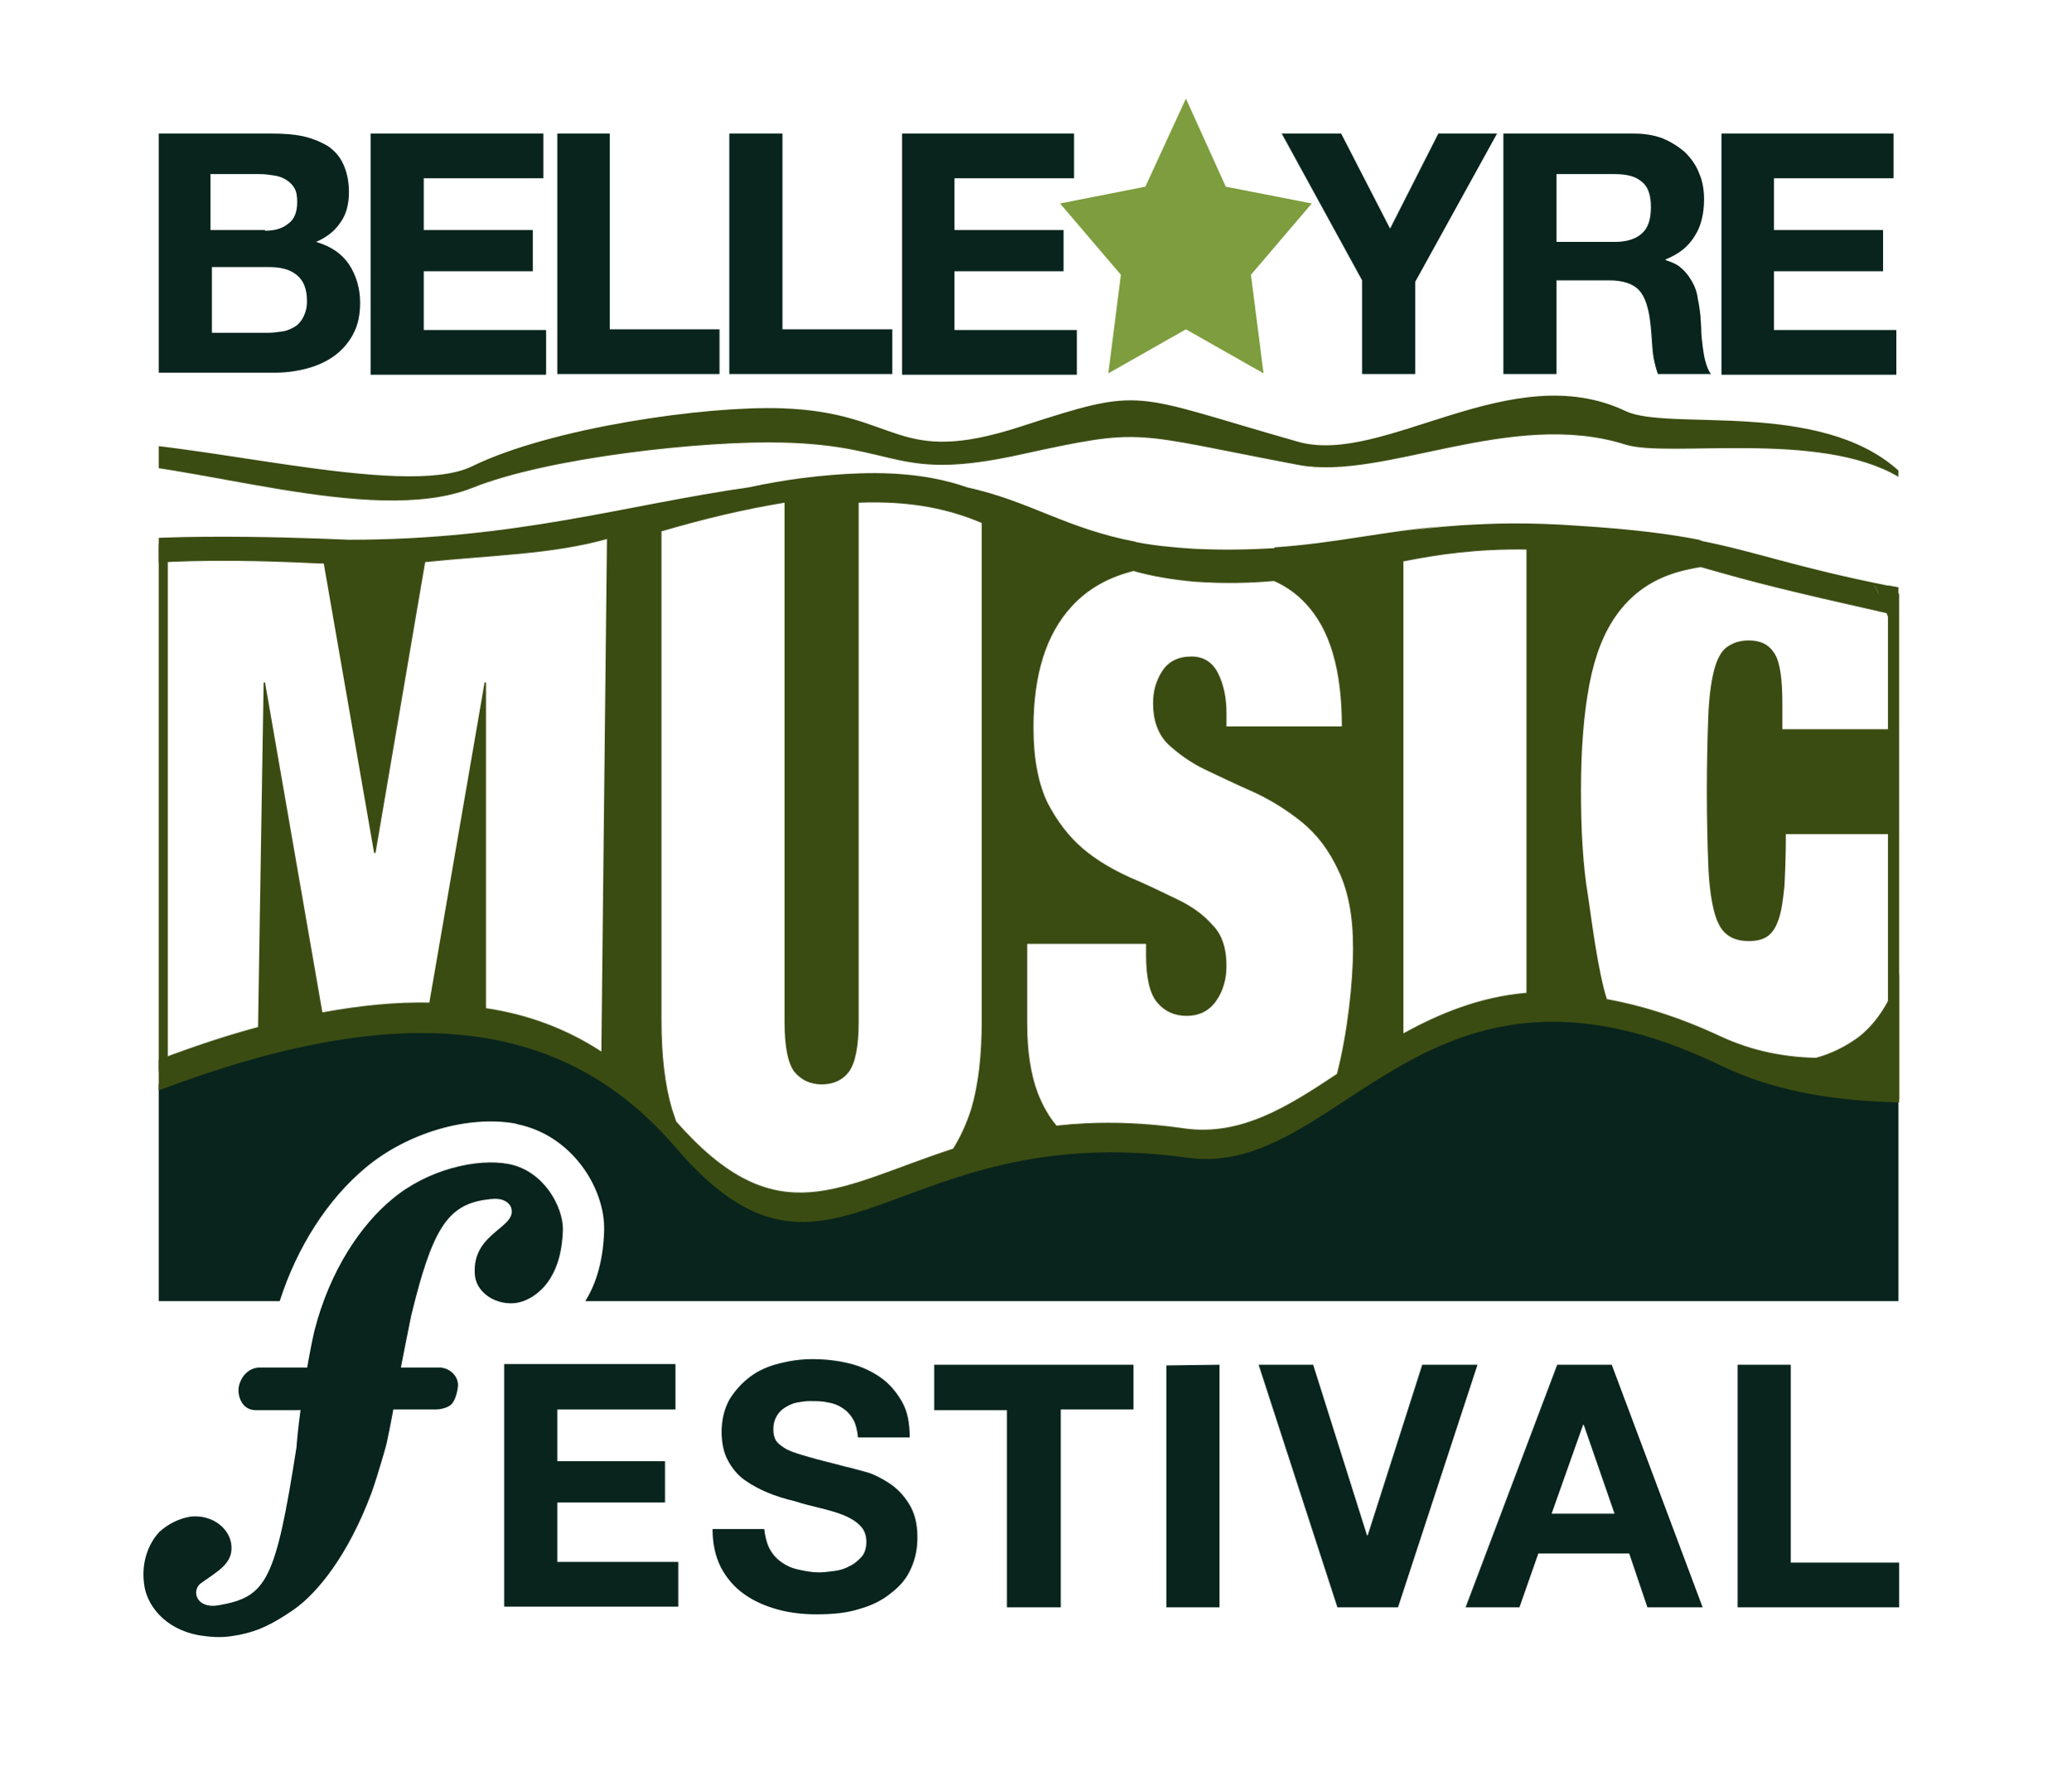
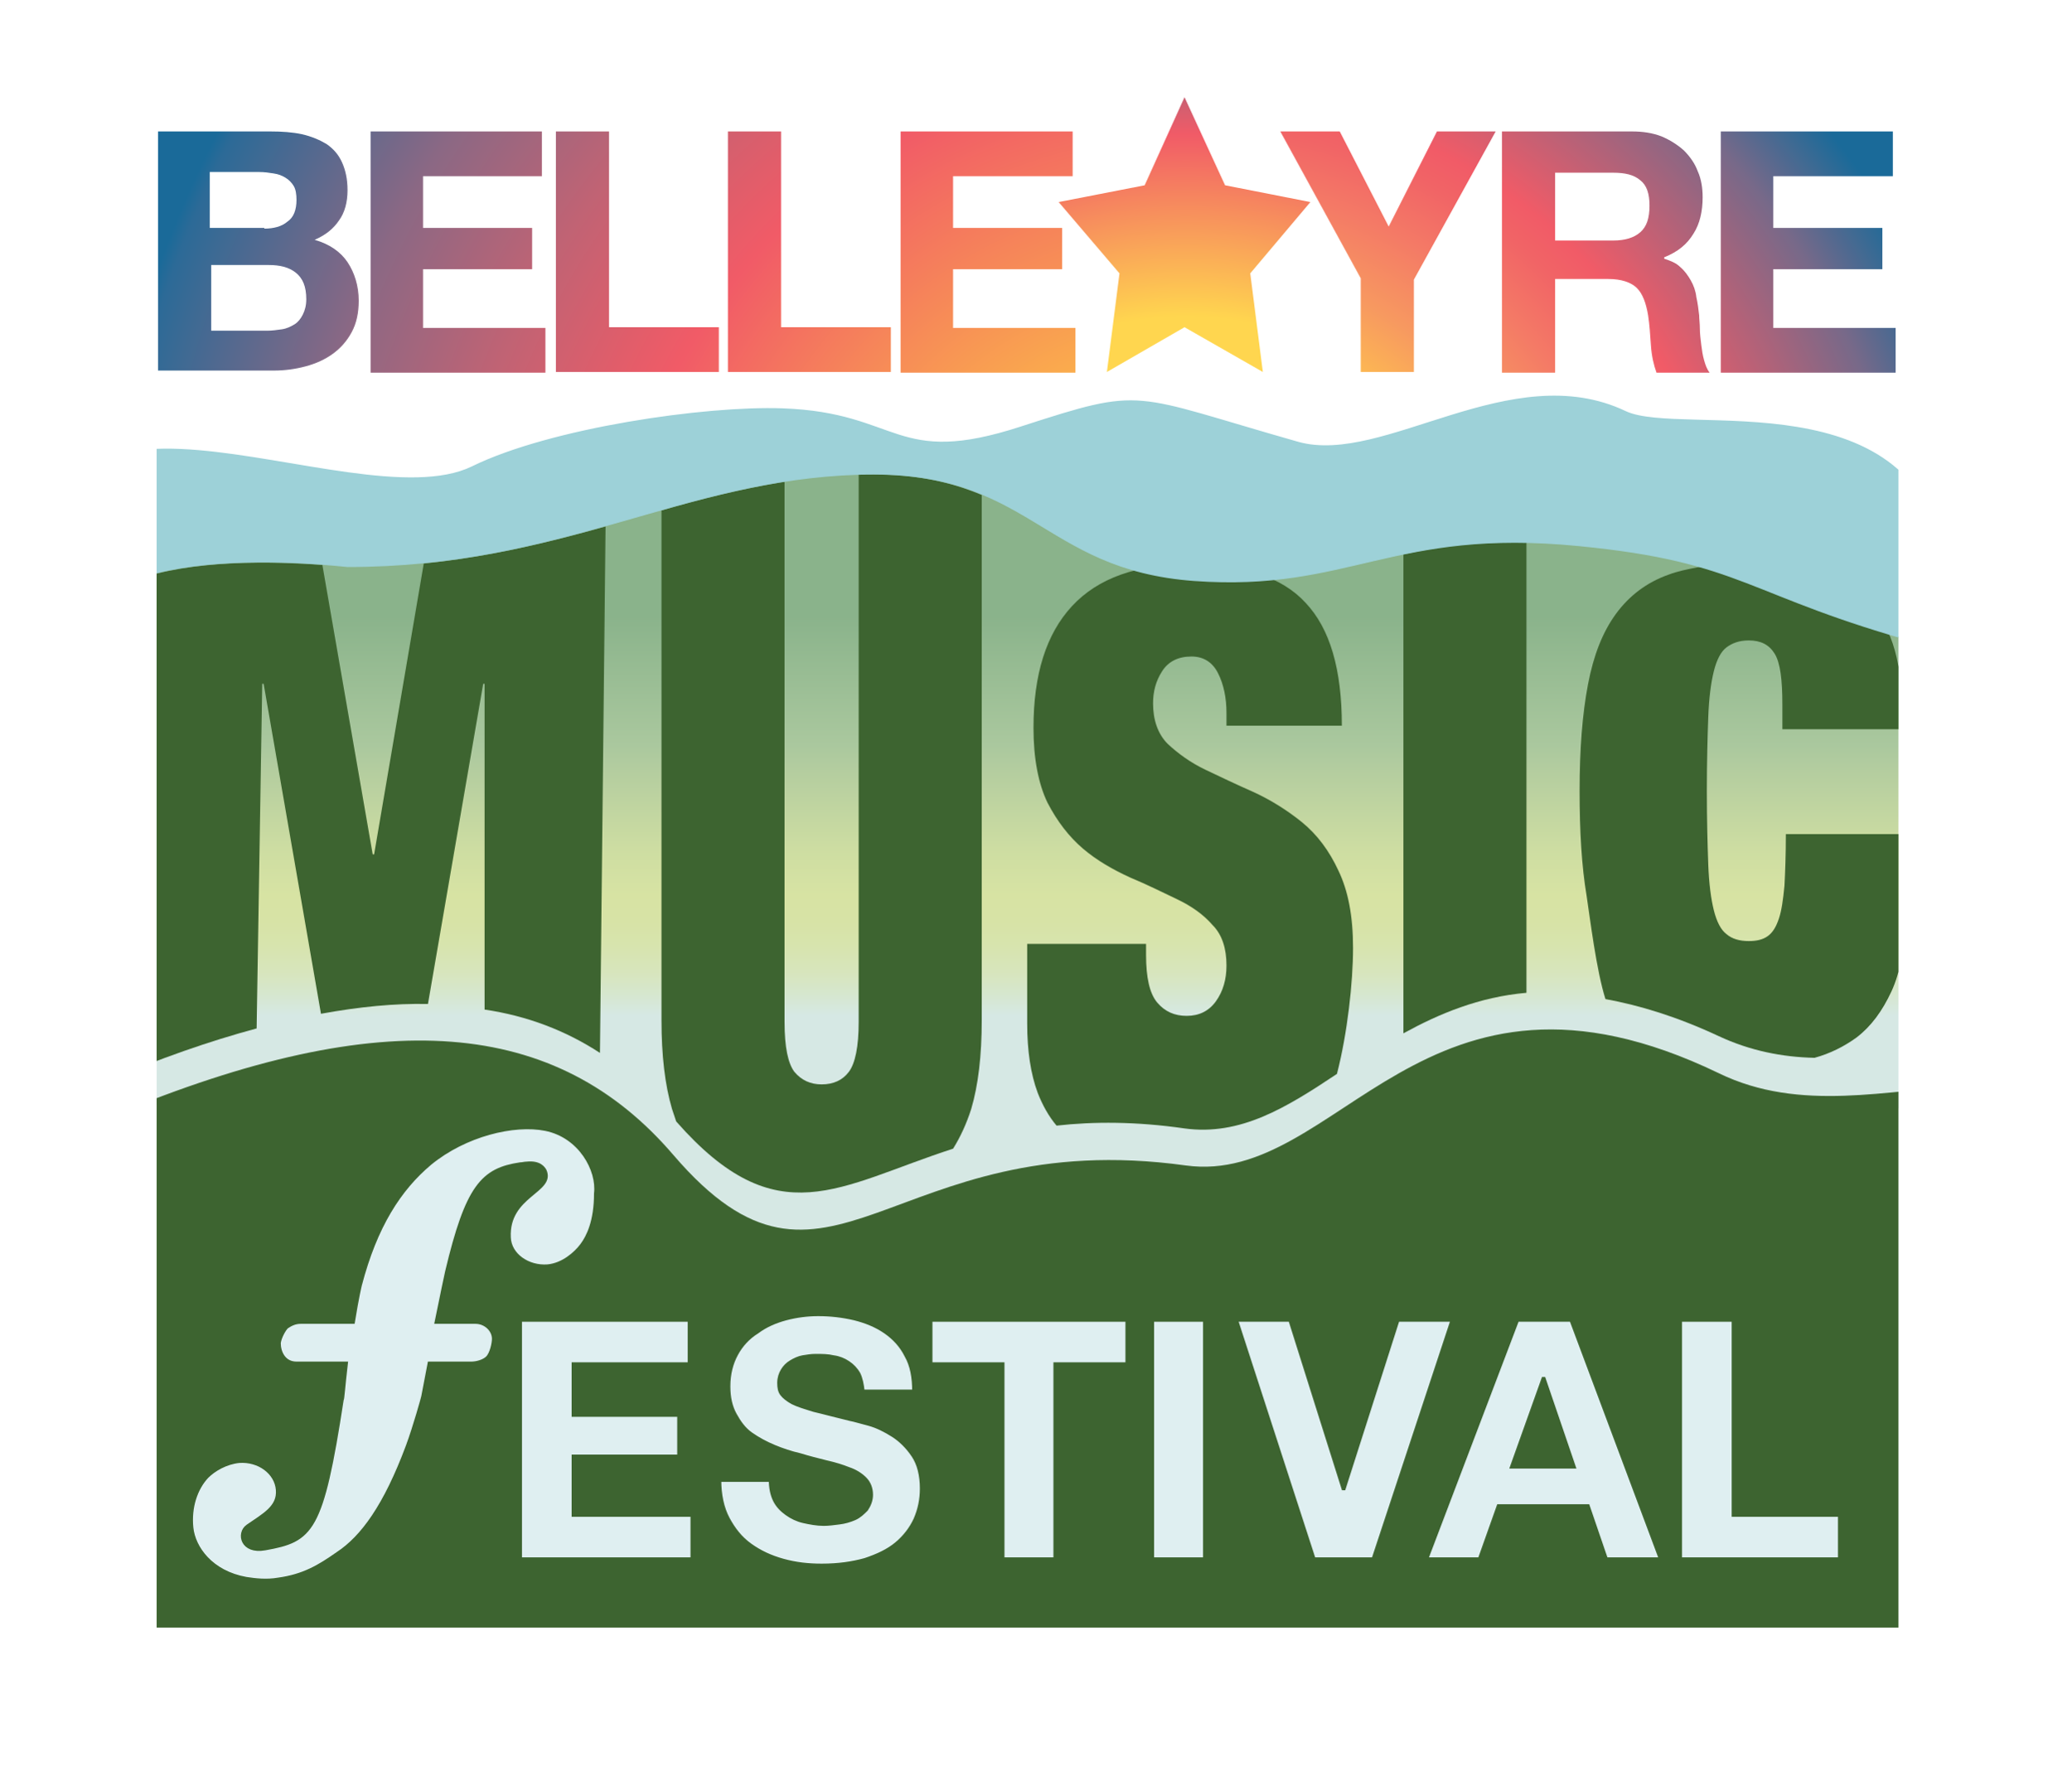
- <svg xmlns="http://www.w3.org/2000/svg" xmlns:xlink="http://www.w3.org/1999/xlink" version="1.1" id="Layer_1" x="0px" y="0px" viewBox="-331 154 296.2 254" style="enable-background:new -331 154 296.2 254;" xml:space="preserve">
+ <svg xmlns="http://www.w3.org/2000/svg" xmlns:xlink="http://www.w3.org/1999/xlink" version="1.1" id="Layer_1" x="0px" y="0px" viewBox="0 0 296.2 254" style="enable-background:new 0 0 296.2 254;" xml:space="preserve">
  <style type="text/css">
- 	.st0{clip-path:url(#SVGID_2_);fill:#08241C;}
- 	.st1{clip-path:url(#SVGID_2_);}
- 	.st2{fill:#08241C;}
- 	.st3{clip-path:url(#SVGID_2_);fill:none;}
- 	.st4{clip-path:url(#SVGID_2_);fill:#A0D2D8;}
- 	.st5{clip-path:url(#SVGID_2_);fill:#3B4C12;}
- 	.st6{clip-path:url(#SVGID_2_);fill:none;stroke:#3B4C12;stroke-width:2;stroke-miterlimit:10;}
- 	.st7{fill:#7D9D3E;}
+ 	.st0{clip-path:url(#SVGID_2_);}
+ 	.st1{fill:url(#SVGID_3_);}
+ 	.st2{clip-path:url(#SVGID_2_);fill:#3D6430;}
+ 	.st3{fill:#9DD1D8;}
+ 	.st4{fill:#3D6430;}
+ 	.st5{fill:#DFEFF1;stroke:#3D6430;stroke-width:0.5;}
+ 	.st6{fill:url(#SVGID_4_);}
+ 	.st7{fill:url(#SVGID_5_);}
+ 	.st8{fill:url(#SVGID_6_);}
+ 	.st9{fill:url(#SVGID_7_);}
+ 	.st10{fill:url(#SVGID_8_);}
+ 	.st11{fill:url(#SVGID_9_);}
+ 	.st12{fill:url(#SVGID_10_);}
+ 	.st13{fill:url(#SVGID_11_);}
+ 	.st14{fill:url(#SVGID_12_);}
</style>
  <g>
    <defs>
-       <rect id="SVGID_1_" x="-308.3" y="173.1" width="248.9" height="210.8" />
+       <polygon id="SVGID_1_" points="271.5,232.8 22.4,232.8 22.4,54.5 271.5,54.5   " />
    </defs>
    <clipPath id="SVGID_2_">
      <use xlink:href="#SVGID_1_" style="overflow:visible;" />
    </clipPath>
-     <path class="st0" d="M-59.5,310.8c-6-0.1-13.6-0.6-21.6-3.6c-1.4-0.4-2.8-1-4.1-1.6c-42.5-20.5-54.2,16.2-76.2,13.2   c-42.5-5.9-51,24.5-73.3-1.5c-15.8-18.4-38.7-21.5-73.9-8.1v30.9h17.6c2.5-7.8,6.9-14.6,12.3-19.1c6-5,14.6-7.5,21.4-6.3l0.3,0.1   c7.8,1.6,12.5,9.1,12.4,15.1c-0.1,4-1,7.5-2.7,10.2h187.8V310.8z" />
-     <path class="st0" d="M-234.4,349.2v6.4h-16.9v7.4h15.4v5.9h-15.4v8.5h17.3v6.4h-24.9v-34.7h24.5V349.2z" />
-     <path class="st0" d="M-197.4,355.6v-6.4h28.5v6.4h-10.4V384h-7.7v-28.3h-10.4V355.6z" />
-     <path class="st0" d="M-156.6,349.2V384h-7.6v-34.7L-156.6,349.2L-156.6,349.2z" />
-     <path class="st0" d="M-139.7,384l-11.3-34.8h7.8l7.7,24.4h0.1l7.8-24.4h7.9l-11.4,34.8H-139.7z" />
-     <path class="st0" d="M-100.5,349.2l13,34.7h-7.9l-2.6-7.7h-13l-2.7,7.7h-7.7l13.1-34.7H-100.5z M-100.1,370.5l-4.4-12.7h-0.1   l-4.5,12.7H-100.1z" />
-     <path class="st0" d="M-74.9,349.2v28.3h15.5v6.4h-23.1v-34.7H-74.9z" />
-     <g class="st1">
-       <path class="st2" d="M-292.1,173.1c1.6,0,3.1,0.1,4.5,0.4c1.3,0.3,2.5,0.8,3.5,1.4c1,0.7,1.7,1.5,2.2,2.6s0.8,2.4,0.8,4    c0,1.7-0.4,3.2-1.2,4.3c-0.8,1.2-1.9,2.1-3.5,2.8c2.1,0.6,3.7,1.7,4.7,3.2s1.6,3.4,1.6,5.5c0,1.7-0.3,3.2-1,4.5s-1.6,2.3-2.7,3.1    c-1.1,0.8-2.4,1.4-3.9,1.8c-1.5,0.4-3,0.6-4.5,0.6h-16.7v-34.2H-292.1z M-293.1,187c1.3,0,2.5-0.3,3.3-1c0.9-0.6,1.3-1.7,1.3-3.1    c0-0.8-0.1-1.5-0.4-2c-0.3-0.5-0.7-0.9-1.2-1.2s-1-0.5-1.7-0.6c-0.6-0.1-1.3-0.2-2-0.2h-7.1v8h7.8V187z M-292.7,201.6    c0.7,0,1.4-0.1,2.1-0.2c0.7-0.1,1.3-0.4,1.8-0.7s0.9-0.8,1.2-1.4c0.3-0.6,0.5-1.3,0.5-2.2c0-1.8-0.5-3-1.5-3.8    c-1-0.8-2.3-1.1-3.9-1.1h-8.2v9.4H-292.7z" />
-       <path class="st2" d="M-253.3,173.1v6.4h-17.1v7.4h15.6v5.9h-15.6v8.4h17.5v6.4H-278v-34.5H-253.3z" />
-       <path class="st2" d="M-243.8,173.1v28h15.7v6.4h-23.2v-34.4H-243.8z" />
-       <path class="st2" d="M-219.1,173.1v28h15.7v6.4h-23.3v-34.4H-219.1z" />
-       <path class="st2" d="M-177.4,173.1v6.4h-17.1v7.4h15.6v5.9h-15.6v8.4h17.5v6.4h-25v-34.5H-177.4z" />
-       <path class="st2" d="M-147.7,173.1h8.5l7,13.6l6.9-13.6h8.4l-11.7,21.2v13.2h-7.6v-13.4L-147.7,173.1z" />
-       <path class="st2" d="M-97.4,173.1c1.5,0,2.9,0.2,4.2,0.7c1.2,0.5,2.3,1.2,3.2,2c0.9,0.9,1.6,1.9,2,3c0.5,1.1,0.7,2.4,0.7,3.7    c0,2-0.4,3.8-1.3,5.2c-0.9,1.5-2.2,2.6-4.2,3.4v0.1c0.9,0.3,1.7,0.6,2.3,1.2c0.6,0.5,1.1,1.2,1.5,1.9s0.7,1.5,0.8,2.4    c0.2,0.9,0.3,1.7,0.4,2.6c0,0.5,0.1,1.2,0.1,1.9c0,0.7,0.1,1.5,0.2,2.3c0.1,0.8,0.2,1.5,0.4,2.2c0.2,0.7,0.4,1.3,0.8,1.8h-7.6    c-0.4-1.1-0.7-2.4-0.8-3.9s-0.2-3-0.4-4.3c-0.3-1.8-0.8-3.1-1.6-3.9c-0.8-0.8-2.2-1.3-4.1-1.3h-7.6v13.4h-7.6v-34.4H-97.4z     M-100.1,188.6c1.7,0,3-0.4,3.9-1.2c0.9-0.8,1.3-2,1.3-3.8c0-1.7-0.4-2.9-1.3-3.6c-0.9-0.8-2.2-1.1-3.9-1.1h-8.3v9.7H-100.1z" />
-       <path class="st2" d="M-60.2,173.1v6.4h-17.1v7.4h15.6v5.9h-15.6v8.4h17.5v6.4h-25v-34.5H-60.2z" />
+     <g class="st0">
+       <linearGradient id="SVGID_3_" gradientUnits="userSpaceOnUse" x1="143.856" y1="83.714" x2="143.856" y2="145.308">
+         <stop offset="7.185630e-02" style="stop-color:#8AB38B" />
+         <stop offset="0.371" style="stop-color:#AAC89E" />
+         <stop offset="0.43" style="stop-color:#B4CD9F" />
+         <stop offset="0.611" style="stop-color:#CDDDA2" />
+         <stop offset="0.719" style="stop-color:#D7E3A3" />
+         <stop offset="0.782" style="stop-color:#D7E3A6" />
+         <stop offset="0.84" style="stop-color:#D7E4AE" />
+         <stop offset="0.897" style="stop-color:#D7E5BC" />
+         <stop offset="0.952" style="stop-color:#D6E7CF" />
+         <stop offset="1" style="stop-color:#D6E8E4" />
+       </linearGradient>
+       <path class="st1" d="M9.9,163.3c42.5-19.1,68.9-17.6,86.5,2.9c22.3,26,30.8-4.4,73.3,1.5c22,3,33.7-33.7,76.2-13.2    c16,7.7,31.8,2,36.2,4.2l-7-66.6c-25.5-7-25.5-11.8-49.4-14.1c-26.4-2.6-32.8,6.6-54.9,5c-22.1-1.6-23.4-16-48-15.2    c-25.3,0.8-42.3,13.2-73.1,13.2c-0.6,0-39.7-5-39.6,12.7C10.2,104.1,0.4,167.6,9.9,163.3z" />
    </g>
-     <path class="st3" d="M-71.5,305.5c2.2-0.6,4.2-1.6,6-2.9c2.1-1.6,3.7-3.8,5-6.6s1.9-6.4,1.9-10.8v-11.7h-17c0,3-0.1,5.5-0.2,7.4   c-0.2,2-0.4,3.5-0.8,4.7c-0.4,1.2-0.9,2-1.6,2.5c-0.7,0.5-1.6,0.7-2.7,0.7c-1.3,0-2.4-0.3-3.2-1c-0.8-0.6-1.4-1.8-1.8-3.4   c-0.4-1.6-0.7-3.8-0.8-6.6c-0.1-2.8-0.2-6.3-0.2-10.5c0-4.2,0.1-7.7,0.2-10.5c0.1-2.8,0.4-5,0.8-6.6c0.4-1.6,1-2.8,1.8-3.4   c0.8-0.6,1.8-1,3.2-1c1.7,0,2.9,0.6,3.7,1.9s1.1,3.7,1.1,7.3v3.5h17v-4c0-3-0.4-5.8-1.2-8.2c-0.2-0.5-0.3-0.9-0.5-1.3   c-9.4-6.4-16.6-8.9-27.2-9.7c-1.6,0.3-3.1,0.6-4.4,1.1c-3.1,1.1-5.6,3-7.5,5.6s-3.2,5.9-4,10.1c-0.8,4.2-1.2,9.2-1.2,15.2   c0,5.9,0.3,10.8,1,15c0.5,3.3,1.4,10.7,2.7,14.8c4.9,0.9,10.2,2.5,16.2,5.3C-80.7,304.5-76.1,305.3-71.5,305.5z" />
-     <path class="st3" d="M-130.3,301.9c5.1-2.8,10.8-5.2,17.6-5.8v-64.4c-7-0.1-11.9,0.4-17.6,1.7V301.9z" />
-     <path class="st3" d="M-144.8,271.7c-2.1-1.7-4.5-3.2-6.9-4.3c-2.5-1.1-4.8-2.2-6.9-3.2c-2.1-1.1-3.9-2.3-5.4-3.7   c-1.4-1.4-2.1-3.4-2.1-5.8c0-1.7,0.4-3.2,1.3-4.6c0.9-1.4,2.3-2,4.2-2c1.7,0,3,0.8,3.8,2.4s1.2,3.5,1.2,5.7v1.8h16.5   c0-8.1-1.7-13.9-5.2-17.6c-3.4-3.7-9-5.5-16.7-5.5c-7.4,0-13,2-16.7,6s-5.5,9.8-5.5,17.4c0,4.4,0.7,8,2,10.7   c1.4,2.7,3.1,4.9,5.1,6.6c2,1.7,4.3,3,6.7,4.1c2.4,1.1,4.6,2.1,6.7,3.1c2.1,1,3.8,2.2,5.1,3.7c1.4,1.4,2,3.4,2,5.8   c0,2-0.5,3.7-1.5,5.1c-1,1.4-2.4,2.1-4.2,2.1c-1.7,0-3.1-0.6-4.2-1.9c-1.1-1.3-1.6-3.6-1.6-6.8V289h-17v11.4c0,3.9,0.5,7.2,1.5,9.9   c0.7,1.8,1.6,3.4,2.7,4.7c5.3-0.6,11.4-0.6,18.3,0.4c8,1.1,14.6-3,21.8-7.8c1.5-5.8,2.3-13.1,2.3-18c0-4.6-0.7-8.2-2.1-11.1   C-140.9,275.8-142.6,273.5-144.8,271.7z" />
-     <path class="st3" d="M-208.2,222v78.3c0,3.5-0.5,5.9-1.4,7.1c-0.9,1.2-2.2,1.8-3.9,1.8c-1.6,0-2.9-0.6-3.9-1.8   c-0.9-1.2-1.4-3.5-1.4-7.1V223c-6.1,1-11.8,2.4-17.6,4.1V300c0,5.1,0.5,9.3,1.5,12.7c0.2,0.6,0.4,1.2,0.6,1.8   c14.5,16.5,23.2,9.2,39.6,3.9c1-1.6,1.9-3.5,2.6-5.7c1-3.4,1.5-7.6,1.5-12.7v-75.1C-195.1,223-200.5,221.8-208.2,222z" />
-     <path class="st3" d="M-245.2,304.7l0.8-75.3c-7.9,2.2-16.3,4.3-26,5.3l-7.1,41.6h-0.2l-7.2-41.4c-5.6-0.4-16.9-0.9-25.3,1.7   l-5.7,72.2c7.7-3.3,14.9-5.8,21.6-7.6l0.8-49.3h0.2l8.2,47.2c5.5-1,10.5-1.5,15.3-1.4l7.9-45.8h0.2v46.6   C-255.6,299.4-250.1,301.5-245.2,304.7z" />
-     <rect x="-308.6" y="208.5" class="st3" width="249.1" height="131.6" />
-     <rect x="-308.6" y="208.5" class="st3" width="249.1" height="131.6" />
-     <rect x="-308.6" y="208.5" class="st3" width="249.1" height="131.6" />
-     <rect x="-308.6" y="208.5" class="st3" width="249.1" height="131.6" />
-     <rect x="-308.6" y="208.5" class="st3" width="249.1" height="131.6" />
-     <rect x="-308.6" y="208.5" class="st3" width="249.1" height="131.6" />
-     <rect x="-308.6" y="208.5" class="st3" width="249.1" height="131.6" />
-     <path class="st3" d="M-234.3,314.4c14.5,16.5,23.2,9.2,39.6,3.9c1-1.6,1.9-3.5,2.6-5.7c1-3.4,1.5-7.6,1.5-12.7v-75.1   c-4.5-1.9-9.9-3.2-17.6-2.9v78.3c0,3.5-0.5,5.9-1.4,7.1c-0.9,1.2-2.2,1.8-3.9,1.8c-1.6,0-2.9-0.6-3.9-1.8c-0.9-1.2-1.4-3.5-1.4-7.1   v-77.3c-6.1,1-11.8,2.4-17.6,4.1v72.9c0,5.1,0.5,9.3,1.5,12.7C-234.7,313.2-234.5,313.8-234.3,314.4z" />
-     <path class="st3" d="M-234.7,318.3c22.3,26,30.8-4.4,73.3,1.5c22,3,33.7-33.7,76.2-13.2c1.4,0.7,2.8,1.2,4.1,1.6   c-1.3-0.5-2.7-1.1-4-1.7c-42.5-20.5-54.2,16.2-76.2,13.2C-203.8,313.8-212.3,344.2-234.7,318.3c-15.7-18.5-38.6-21.6-73.9-8.2v0.1   C-273.4,296.8-250.5,299.9-234.7,318.3z" />
-     <path class="st4" d="M-124.1,232.2c-9.2,1.2-15.8,3.8-24.8,4.7c0.1,0,0.1,0.1,0.2,0.1c6.8-0.7,12.2-2.4,18.5-3.6v0   C-128.2,232.8-126.2,232.4-124.1,232.2z" />
-     <path class="st4" d="M-87.5,235.1c-4.5-1.3-9.8-2.4-17.8-3.1c-6.9-0.7-12.4-0.5-17.2,0c3-0.3,6.1-0.4,9.8-0.4v0.1   c2.3,0,4.7,0.2,7.4,0.4c7.7,0.7,12.9,1.7,17.3,3c0,0,0,0,0,0C-87.8,235.1-87.6,235.1-87.5,235.1z" />
-     <path class="st3" d="M-92.4,236.2c-3.1,1.1-5.6,3-7.5,5.6c-1.9,2.6-3.2,5.9-4,10.1c-0.8,4.2-1.2,9.2-1.2,15.2c0,5.9,0.3,10.8,1,15   c0.5,3.3,1.4,10.7,2.7,14.8c4.9,0.9,10.2,2.5,16.2,5.3c4.5,2.1,9.1,3,13.7,3.1c2.2-0.6,4.2-1.6,6-2.9c2.1-1.6,3.7-3.8,5-6.6   c0.4-0.9,0.7-1.8,1-2.8v-19.7h-16.1c0,3-0.1,5.5-0.2,7.4c-0.2,2-0.4,3.5-0.8,4.7c-0.4,1.2-0.9,2-1.6,2.5s-1.6,0.7-2.7,0.7   c-1.3,0-2.4-0.3-3.2-1c-0.8-0.6-1.4-1.8-1.8-3.4c-0.4-1.6-0.7-3.8-0.8-6.6c-0.1-2.8-0.2-6.3-0.2-10.5c0-4.2,0.1-7.7,0.2-10.5   c0.1-2.8,0.4-5,0.8-6.6c0.4-1.6,1-2.8,1.8-3.4c0.8-0.6,1.8-1,3.2-1c1.7,0,2.9,0.6,3.7,1.9s1.1,3.7,1.1,7.3v3.5h16.6v-8.9   c-0.2-1.2-0.5-2.3-0.8-3.3c-0.2-0.5-0.3-0.9-0.5-1.3c0,0,0,0,0,0c-13.6-4.1-19-7.3-27.2-9.7C-89.6,235.4-91.1,235.7-92.4,236.2z" />
-     <path class="st3" d="M-263.5,220.7c11.2-5.5,33.4-8.7,44.4-8.3c16.9,0.6,16,8.5,34.1,2.6c17.9-5.8,15.4-4.7,39.7,2.2   c12.2,3.4,30.4-12.2,46.8-4.4c6.1,2.9,27.7-1.7,39,8.4v-12.7h-249.1v9.7C-294.6,217.6-273.4,225.5-263.5,220.7z" />
-     <path class="st3" d="M-160.2,237.1c-3.3-0.2-6.1-0.8-8.6-1.5c-3.6,1-6.6,2.6-8.9,5.1c-3.7,4-5.5,9.8-5.5,17.4c0,4.4,0.7,8,2,10.7   c1.4,2.7,3.1,4.9,5.1,6.6c2,1.7,4.3,3,6.7,4.1c2.4,1,4.6,2.1,6.7,3.1c2.1,1,3.8,2.2,5.1,3.7c1.4,1.4,2,3.4,2,5.8   c0,2-0.5,3.7-1.5,5.1c-1,1.4-2.4,2.1-4.2,2.1c-1.7,0-3.1-0.6-4.2-1.9c-1.1-1.3-1.6-3.6-1.6-6.8V289h-17v11.4c0,3.9,0.5,7.2,1.5,9.9   c0.7,1.8,1.6,3.4,2.7,4.7c5.3-0.6,11.4-0.6,18.3,0.4c8,1.1,14.6-3,21.8-7.8c1.5-5.8,2.3-13.1,2.3-18c0-4.6-0.7-8.2-2.1-11.1   c-1.3-2.8-3-5.1-5.2-6.9c-2.1-1.7-4.5-3.2-6.9-4.3c-2.5-1.1-4.8-2.2-6.9-3.2c-2.1-1-3.9-2.3-5.4-3.7c-1.4-1.4-2.1-3.4-2.1-5.8   c0-1.7,0.4-3.2,1.3-4.6s2.3-2.1,4.2-2.1c1.7,0,3,0.8,3.8,2.4c0.8,1.6,1.2,3.5,1.2,5.7v1.8h16.5c0-8.1-1.7-13.9-5.2-17.6   c-1.2-1.3-2.7-2.4-4.5-3.2C-152.2,237.3-155.9,237.4-160.2,237.1z" />
-     <path class="st3" d="M-130.3,233.3v68.5c5.1-2.8,10.8-5.2,17.6-5.8v-64.3C-119.8,231.5-125.3,232.3-130.3,233.3z" />
-     <path class="st5" d="M-98.5,212.8c-16.4-7.8-34.6,7.8-46.8,4.4c-24.3-6.9-21.8-8-39.7-2.2c-18.1,5.9-17.2-2-34.1-2.6   c-11-0.4-33.2,2.8-44.4,8.3c-9.9,4.8-41.1-4.1-55.1-3.5v2.9c14-0.4,40.6,9.4,55.1,3.7c10.9-4.4,33.4-6.8,44.4-6.5   c16.9,0.4,16,5.7,34.1,1.7c17.9-3.9,15.4-3.1,39.7,1.5c12.2,2.3,30.4-8.1,46.8-2.9c6.1,1.9,27.7-2.1,39,4.6v-0.9   C-70.8,211.1-92.4,215.7-98.5,212.8z" />
-     <path class="st4" d="M-208.2,221.8c-5.6,0.2-10.8,0.9-15.9,2c5.1-0.7,10.3-1.2,15.9-1.3c6.4-0.1,11.3,0.4,15.3,1.3   C-196.9,222.4-201.8,221.6-208.2,221.8z" />
-     <path class="st3" d="M-293.5,251.8h0.2l8.2,47.2c5.5-1,10.5-1.5,15.3-1.4l7.9-45.8h0.2v46.6c6.1,0.9,11.6,3,16.5,6.2l0.8-75.3   c-7.9,2.2-16.3,4.3-26,5.3l-7.1,41.6h-0.2l-7.2-41.4c-5.3-0.4-15.5-0.8-23.7,1.2v69.7c5-1.9,9.8-3.4,14.3-4.7L-293.5,251.8z" />
-     <path class="st3" d="M-257,314.8l-0.3-0.1c-6.8-1.2-15.4,1.3-21.4,6.3c-5.4,4.5-9.8,11.3-12.3,19.1h43.7c1.7-2.7,2.6-6.2,2.7-10.2   C-244.5,323.9-249.2,316.4-257,314.8z" />
-     <path class="st5" d="M-76.1,254.8c0-3.6-0.3-6-1.1-7.3s-2-1.9-3.7-1.9c-1.4,0-2.4,0.4-3.2,1c-0.8,0.6-1.4,1.8-1.8,3.4   c-0.4,1.6-0.7,3.8-0.8,6.6c-0.1,2.8-0.2,6.3-0.2,10.5c0,4.2,0.1,7.7,0.2,10.5c0.1,2.8,0.4,5,0.8,6.6c0.4,1.6,1,2.8,1.8,3.4   c0.8,0.7,1.9,1,3.2,1c1.1,0,2-0.2,2.7-0.7s1.2-1.3,1.6-2.5c0.4-1.2,0.6-2.7,0.8-4.7c0.1-1.9,0.2-4.4,0.2-7.4h16.1v-15h-16.6V254.8z   " />
-     <path class="st5" d="M-122.5,232c-0.5,0.1-1,0.1-1.5,0.2C-123.5,232.1-123,232-122.5,232z" />
-     <path class="st5" d="M-61.2,241.7c0.7,1.7,1.4,3.3,1.7,3.4V238c-0.5-0.1-1.1-0.2-1.6-0.3c0.1,0,0.2,0.1,0.3,0.1   c-13.6-2.7-19-4.9-27.2-6.5c0,0,0,0,0,0c0.2,0,0.4,0,0.5,0c-4.5-0.9-9.8-1.6-17.8-2.1c-6.9-0.5-12.4-0.4-17.2,0   c3-0.2,6.1-0.3,9.8-0.3v0c-7.1-0.1-12.6,0.4-17.6,1.1v0c2.1-0.3,4.1-0.6,6.2-0.8c-9.2,0.8-15.8,2.5-24.8,3.1c0.1,0,0.1,0,0.2,0.1   c-3.4,0.2-7.1,0.3-11.4,0.1c-3.3-0.2-6.1-0.5-8.6-1c0.1,0,0.1,0,0.2,0c-10.1-1.9-15.1-5.8-24.2-7.8c-4-1.4-8.9-2.2-15.3-2   c-5.6,0.2-10.8,0.9-15.9,2c-17.6,2.5-33.3,7.5-57.2,7.5c-0.4,0-25.8-1.3-37.3,0.6v4c8.7-2.2,25.4-1.6,33.2-1.2c0.2,0,0.4,0,0.5,0   l7.2,41.4h0.2l7.1-41.6c9.7-1,18.1-1.1,26-3.3l-0.8,73.3c-4.9-3.2-10.4-5.3-16.5-6.2v-46.6h-0.2l-7.9,45.8   c-4.8-0.1-9.8,0.4-15.3,1.4l-8.2-47.2h-0.2l-0.8,49.3c-4.5,1.2-9.3,2.8-14.3,4.7v4.4c35.3-13.4,58.2-10.3,74,8.1   c22.3,26,30.8-4.4,73.3,1.5c22,3,33.7-33.7,76.2-13.2c1.4,0.7,2.7,1.2,4,1.7c7.9,2.9,15.6,3.4,21.6,3.6v-2.5V293   c-0.3,1-0.6,2-1,2.8c-1.3,2.8-2.9,5-5,6.6c-1.8,1.3-3.8,2.3-6,2.9c-4.6-0.1-9.2-1-13.7-3.1c-6-2.8-11.3-4.4-16.2-5.3   c-1.3-4.1-2.2-11.5-2.7-14.8c-0.7-4.2-1-9.1-1-15c0-6,0.4-11,1.2-15.2c0.8-4.2,2.1-7.5,4-10.1c1.9-2.6,4.4-4.5,7.5-5.6   c1.3-0.5,2.8-0.8,4.4-1.1c0,0,0,0,0,0C-79.8,237.4-75.8,238.4-61.2,241.7z M-190.6,299.9c0,5.1-0.5,9.3-1.5,12.7   c-0.7,2.2-1.6,4.1-2.6,5.7c-16.4,5.3-25.1,12.6-39.6-3.9c-0.2-0.6-0.4-1.2-0.6-1.8c-1-3.4-1.5-7.6-1.5-12.7V230   c5.8-1.7,11.5-3.1,17.6-4.1v74.3c0,3.6,0.5,5.9,1.4,7.1c1,1.2,2.3,1.8,3.9,1.8c1.7,0,3-0.6,3.9-1.8c0.9-1.2,1.4-3.6,1.4-7.1v-74.3   c7.7-0.3,13.1,1,17.6,2.9V299.9z M-139.8,307.6c-7.2,4.8-13.8,8.9-21.8,7.8c-6.9-1-13-1-18.3-0.4c-1.1-1.3-2-2.9-2.7-4.7   c-1-2.7-1.5-6-1.5-9.9V289h17v1.6c0,3.2,0.5,5.5,1.6,6.8c1.1,1.3,2.5,1.9,4.2,1.9c1.8,0,3.2-0.7,4.2-2.1c1-1.4,1.5-3.1,1.5-5.1   c0-2.4-0.6-4.4-2-5.8c-1.3-1.5-3-2.7-5.1-3.7c-2.1-1-4.3-2.1-6.7-3.1c-2.4-1.1-4.7-2.4-6.7-4.1c-2-1.7-3.7-3.9-5.1-6.6   c-1.3-2.7-2-6.3-2-10.7c0-7.6,1.8-13.4,5.5-17.4c2.3-2.5,5.3-4.2,9.1-5.1c-0.1,0-0.1,0-0.2,0.1c2.5,0.7,5.3,1.2,8.6,1.5   c4.3,0.3,8,0.2,11.4-0.1c1.8,0.8,3.3,1.9,4.5,3.2c3.5,3.7,5.2,9.5,5.2,17.6h-16.5V256c0-2.2-0.4-4.1-1.2-5.7   c-0.8-1.6-2.1-2.4-3.8-2.4c-1.9,0-3.3,0.7-4.2,2.1s-1.3,2.9-1.3,4.6c0,2.4,0.7,4.4,2.1,5.8c1.5,1.4,3.3,2.7,5.4,3.7   c2.1,1,4.4,2.1,6.9,3.2c2.4,1.1,4.8,2.6,6.9,4.3c2.2,1.8,3.9,4.1,5.2,6.9c1.4,2.9,2.1,6.5,2.1,11.1   C-137.5,294.5-138.3,301.8-139.8,307.6z M-112.7,296c-6.8,0.6-12.5,3-17.6,5.8v-67.5c5-1,10.5-1.8,17.6-1.7V296z M-62.2,239.2   c-0.4-0.8-0.8-1.6-0.9-1.6C-63,237.6-62.6,238.3-62.2,239.2z" />
-     <path class="st0" d="M-275.1,355.6h6.4c0.8,0,1.9-0.3,2.3-0.8c0.6-0.6,0.9-2.2,0.9-2.7c0-1.3-1.2-2.5-2.7-2.5h-5.3h-13.8h-6.5   c-0.8,0-1.5,0.3-2,0.8c-0.5,0.4-1.1,1.5-1.1,2.4c0,1.3,0.7,2.9,2.5,2.9h5.4L-275.1,355.6z" />
-     <line class="st6" x1="-308" y1="231.9" x2="-308" y2="307.2" />
-     <line class="st6" x1="-60" y1="238.9" x2="-60" y2="311.2" />
+     <path class="st2" d="M259.5,151.3c2.2-0.6,4.2-1.6,6-2.9c2.1-1.6,3.7-3.8,5-6.6c1.3-2.8,1.9-6.4,1.9-10.8v-11.7h-17   c0,3-0.1,5.5-0.2,7.4c-0.2,2-0.4,3.5-0.8,4.7c-0.4,1.2-0.9,2-1.6,2.5c-0.7,0.5-1.6,0.7-2.7,0.7c-1.3,0-2.4-0.3-3.2-1   c-0.8-0.6-1.4-1.8-1.8-3.4c-0.4-1.6-0.7-3.8-0.8-6.6c-0.1-2.8-0.2-6.3-0.2-10.5c0-4.2,0.1-7.7,0.2-10.5c0.1-2.8,0.4-5,0.8-6.6   c0.4-1.6,1-2.8,1.8-3.4c0.8-0.6,1.8-1,3.2-1c1.7,0,2.9,0.6,3.7,1.9c0.8,1.3,1.1,3.7,1.1,7.3v3.5h17v-4c0-3-0.4-5.8-1.2-8.2   c-0.2-0.5-0.3-0.9-0.5-1.3c-9.4-6.4-16.6-8.9-27.2-9.7c-1.6,0.3-3.1,0.6-4.4,1.1c-3.1,1.1-5.6,3-7.5,5.6c-1.9,2.6-3.2,5.9-4,10.1   c-0.8,4.2-1.2,9.2-1.2,15.2c0,5.9,0.3,10.8,1,15c0.5,3.3,1.4,10.7,2.7,14.8c4.9,0.9,10.2,2.5,16.2,5.3   C250.3,150.3,254.9,151.2,259.5,151.3z" />
+     <path class="st2" d="M200.7,147.8c5.1-2.8,10.8-5.2,17.6-5.8V77.6c-7-0.1-11.9,0.4-17.6,1.7V147.8z" />
+     <path class="st2" d="M186.2,117.6c-2.1-1.7-4.5-3.2-6.9-4.3c-2.5-1.1-4.8-2.2-6.9-3.2c-2.1-1-3.9-2.3-5.4-3.7   c-1.4-1.4-2.1-3.4-2.1-5.8c0-1.7,0.4-3.2,1.3-4.6c0.9-1.4,2.3-2.1,4.2-2.1c1.7,0,3,0.8,3.8,2.4c0.8,1.6,1.2,3.5,1.2,5.7v1.8h16.5   c0-8.1-1.7-13.9-5.2-17.6c-3.4-3.7-9-5.5-16.7-5.5c-7.4,0-13,2-16.7,6c-3.7,4-5.5,9.8-5.5,17.4c0,4.4,0.7,8,2,10.7   c1.4,2.7,3.1,4.9,5.1,6.6c2,1.7,4.3,3,6.7,4.1c2.4,1,4.6,2.1,6.7,3.1c2.1,1,3.8,2.2,5.1,3.7c1.4,1.4,2,3.4,2,5.8   c0,2-0.5,3.7-1.5,5.1c-1,1.4-2.4,2.1-4.2,2.1c-1.7,0-3.1-0.6-4.2-1.9c-1.1-1.3-1.6-3.6-1.6-6.8V135h-17v11.4c0,3.9,0.5,7.2,1.5,9.9   c0.7,1.8,1.6,3.4,2.7,4.7c5.3-0.6,11.4-0.6,18.3,0.4c8,1.1,14.6-3,21.8-7.8c1.5-5.8,2.3-13.1,2.3-18c0-4.6-0.7-8.2-2.1-11.1   C190.1,121.7,188.4,119.4,186.2,117.6z" />
+     <path class="st2" d="M122.8,67.9v78.3c0,3.5-0.5,5.9-1.4,7.1c-0.9,1.2-2.2,1.8-3.9,1.8c-1.6,0-2.9-0.6-3.9-1.8   c-0.9-1.2-1.4-3.5-1.4-7.1V68.9c-6.1,1-11.8,2.4-17.6,4.1v72.9c0,5.1,0.5,9.3,1.5,12.7c0.2,0.6,0.4,1.2,0.6,1.8   c14.5,16.5,23.2,9.2,39.6,3.9c1-1.6,1.9-3.5,2.6-5.7c1-3.4,1.5-7.6,1.5-12.7V70.8C135.9,68.9,130.5,67.6,122.8,67.9z" />
+     <path class="st2" d="M85.8,150.6l0.8-75.3c-7.9,2.2-16.3,4.3-26,5.3l-7.1,41.6h-0.2l-7.2-41.4c-5.6-0.4-16.9-0.9-25.3,1.7   l-5.7,72.2c7.7-3.3,14.9-5.8,21.6-7.6l0.8-49.3h0.2l8.2,47.2c5.5-1,10.5-1.5,15.3-1.4l7.9-45.8h0.2v46.6   C75.4,145.3,80.9,147.4,85.8,150.6z" />
+     <g class="st0">
+       <path class="st3" d="M7,110.7c2-7.5,3.1-13.6,3.1-16.9C10,76.1,49,81.1,49.7,81.1c30.8,0,47.7-12.4,73.1-13.2    c24.7-0.8,25.9,13.6,48,15.2c22.1,1.6,28.4-7.6,54.9-5c23.8,2.3,23.8,7.1,49.4,14.1l5.5,18.2c-1.1-17.3-2.3-29.3-2.3-29.3    c-3.6-27.5-37.8-18.5-45.8-22.3c-16.4-7.8-34.6,7.8-46.8,4.4c-24.3-6.9-21.8-8-39.7-2.2c-18.1,5.9-17.2-2-34.1-2.6    c-11-0.4-33.2,2.8-44.4,8.3C50.3,75.1-0.6,45.2,10.2,87.4C10.3,87.9,9,96.9,7,110.7z" />
+     </g>
+     <g class="st0">
+       <path class="st4" d="M281.7,155.3c-11.7,0.5-24.2,3.9-35.9-1.8c-42.5-20.5-54.2,16.2-76.2,13.2c-42.5-5.9-51,24.5-73.3-1.5    c-16.7-19.5-41.3-21.8-80-5.7c-2.1,0.9-2.7,79.3-2.7,79.3l269.4,0.9C283,239.7,286,155.1,281.7,155.3z" />
+     </g>
  </g>
-   <path class="st2" d="M-221,375.4c0.4,0.8,1,1.5,1.7,2s1.5,0.9,2.5,1.1c0.9,0.2,1.9,0.4,2.9,0.4c0.7,0,1.4-0.1,2.2-0.2  c0.8-0.1,1.5-0.3,2.2-0.7c0.7-0.3,1.2-0.8,1.7-1.3c0.5-0.6,0.7-1.3,0.7-2.2s-0.3-1.7-0.9-2.3c-0.6-0.6-1.4-1.1-2.4-1.5  c-1-0.4-2.1-0.7-3.3-1c-1.2-0.3-2.5-0.6-3.7-1c-1.3-0.3-2.6-0.7-3.8-1.2c-1.2-0.5-2.3-1.1-3.3-1.8c-1-0.7-1.8-1.7-2.4-2.8  s-0.9-2.5-0.9-4.1c0-1.8,0.4-3.3,1.1-4.6c0.8-1.3,1.8-2.4,3-3.3c1.2-0.9,2.6-1.5,4.2-1.9c1.6-0.4,3.1-0.6,4.7-0.6  c1.8,0,3.6,0.2,5.2,0.6c1.7,0.4,3.2,1.1,4.5,2c1.3,0.9,2.3,2.1,3.1,3.5c0.8,1.4,1.1,3.1,1.1,5.1h-7.4c-0.1-1-0.3-1.9-0.7-2.6  s-0.9-1.2-1.5-1.6c-0.6-0.4-1.3-0.7-2.1-0.8c-0.8-0.2-1.7-0.2-2.6-0.2c-0.6,0-1.2,0.1-1.8,0.2c-0.6,0.1-1.2,0.4-1.7,0.7  c-0.5,0.3-0.9,0.7-1.2,1.2c-0.3,0.5-0.5,1.1-0.5,1.9c0,0.7,0.1,1.2,0.4,1.7c0.3,0.4,0.8,0.8,1.5,1.2c0.8,0.4,1.8,0.7,3.2,1.1  c1.3,0.4,3.1,0.8,5.3,1.4c0.6,0.1,1.5,0.4,2.7,0.7c1.2,0.3,2.3,0.9,3.4,1.6c1.1,0.7,2.1,1.7,2.9,3c0.8,1.3,1.2,2.8,1.2,4.8  c0,1.6-0.3,3.1-0.9,4.4c-0.6,1.4-1.5,2.5-2.8,3.5c-1.2,1-2.7,1.8-4.5,2.3c-1.8,0.6-3.9,0.8-6.2,0.8c-1.9,0-3.8-0.2-5.6-0.7  c-1.8-0.5-3.4-1.2-4.8-2.2c-1.4-1-2.5-2.3-3.3-3.8c-0.8-1.6-1.2-3.4-1.2-5.5h7.4C-221.6,373.6-221.4,374.6-221,375.4z" />
-   <path class="st2" d="M-258.2,320.5c-4.6-0.9-11.7,0.8-16.7,5c-4.5,3.7-8.9,10.2-11.1,18.7c0,0-0.6,2.3-1.5,8  c-0.9,5.6-1.1,8.7-1.1,8.8c-3,19.2-4.3,21.4-11.1,22.6c-3.3,0.6-4-2.2-2.5-3.2c2.4-1.7,4.5-2.8,4.3-5.3c-0.2-2.5-2.7-4.4-5.6-4.2  c-1.9,0.2-3.6,1.2-4.7,2.2c-1.6,1.7-2.6,4.4-2.2,7.4c0.3,2.9,2.8,6.5,7.9,7.4c1.3,0.2,3,0.4,4.7,0.1c3.6-0.5,5.9-1.8,8.7-3.7  c3.5-2.4,7.9-7.9,11.2-16.7c1-2.8,2.2-7.1,2.2-7.2c0,0,0.7-3.2,1.3-6.8s2.2-11.4,2.2-11.4c3-12.4,5.2-15.8,10.6-16.6  c0.3,0,0.6-0.1,0.9-0.1c1.9-0.2,2.5,0.7,2.7,1c1.4,3.1-5.5,3.6-5.1,9.7c0.1,2.5,2.7,4.4,5.6,4.2c2.2-0.2,4-1.8,4.9-3.1  c0.9-1.3,2-3.5,2.1-7.5C-250.5,326.6-253.2,321.5-258.2,320.5z" />
-   <polygon class="st7" points="-161.4,168.1 -155.7,180.7 -143.4,183.1 -152.1,193.3 -150.3,207.4 -161.4,201.1 -172.5,207.4   -170.7,193.3 -179.4,183.1 -167.2,180.7 " />
+   <g>
+     <g>
+       <path class="st5" d="M98.6,188.8v6.3H82v7.3h15.1v5.9H82v8.4h17v6.3H74.4v-34.2H98.6z" />
+       <path class="st5" d="M110.8,214.6c0.4,0.8,1,1.4,1.7,1.9c0.7,0.5,1.5,0.9,2.4,1.1c0.9,0.2,1.9,0.4,2.9,0.4c0.7,0,1.4-0.1,2.2-0.2    c0.8-0.1,1.5-0.3,2.2-0.6c0.7-0.3,1.2-0.8,1.7-1.3c0.4-0.6,0.7-1.3,0.7-2.1c0-0.9-0.3-1.7-0.9-2.3c-0.6-0.6-1.4-1.1-2.3-1.4    c-1-0.4-2-0.7-3.3-1c-1.2-0.3-2.4-0.6-3.7-1c-1.3-0.3-2.5-0.7-3.7-1.2c-1.2-0.5-2.3-1.1-3.3-1.8c-1-0.7-1.7-1.7-2.3-2.8    c-0.6-1.1-0.9-2.4-0.9-4c0-1.8,0.4-3.3,1.1-4.6c0.7-1.3,1.7-2.4,3-3.2c1.2-0.9,2.6-1.5,4.1-1.9c1.5-0.4,3.1-0.6,4.6-0.6    c1.8,0,3.5,0.2,5.2,0.6c1.6,0.4,3.1,1,4.4,1.9c1.3,0.9,2.3,2,3,3.4c0.8,1.4,1.1,3.1,1.1,5.1h-7.3c-0.1-1-0.3-1.9-0.6-2.5    c-0.4-0.7-0.9-1.2-1.5-1.6c-0.6-0.4-1.3-0.7-2.1-0.8c-0.8-0.2-1.6-0.2-2.6-0.2c-0.6,0-1.2,0.1-1.8,0.2c-0.6,0.1-1.2,0.4-1.7,0.7    c-0.5,0.3-0.9,0.7-1.2,1.2c-0.3,0.5-0.5,1.1-0.5,1.8c0,0.7,0.1,1.2,0.4,1.6c0.3,0.4,0.8,0.8,1.5,1.2c0.8,0.4,1.8,0.7,3.1,1.1    c1.3,0.3,3.1,0.8,5.2,1.3c0.6,0.1,1.5,0.4,2.7,0.7c1.1,0.3,2.3,0.9,3.4,1.6c1.1,0.7,2.1,1.7,2.9,2.9c0.8,1.2,1.2,2.8,1.2,4.7    c0,1.6-0.3,3-0.9,4.4c-0.6,1.3-1.5,2.5-2.7,3.5c-1.2,1-2.7,1.7-4.5,2.3c-1.8,0.5-3.8,0.8-6.2,0.8c-1.9,0-3.7-0.2-5.5-0.7    c-1.8-0.5-3.3-1.2-4.7-2.2c-1.4-1-2.4-2.3-3.2-3.8c-0.8-1.5-1.2-3.4-1.2-5.5h7.3C110.2,212.8,110.4,213.8,110.8,214.6z" />
+       <path class="st5" d="M133.1,195.1v-6.3h28.1v6.3h-10.3V223h-7.5v-27.9H133.1z" />
+       <path class="st5" d="M172.3,188.8V223h-7.5v-34.2H172.3z" />
+       <path class="st5" d="M187.9,223l-11.1-34.2h7.7l7.6,24.1h0.1l7.7-24.1h7.8L196.4,223H187.9z" />
+       <path class="st5" d="M224.7,188.8l12.8,34.2h-7.8l-2.6-7.6h-12.8l-2.7,7.6H204l13-34.2H224.7z M225.1,209.8l-4.3-12.6h-0.1    l-4.5,12.6H225.1z" />
+       <path class="st5" d="M247.9,188.8v27.9h15.2v6.3h-22.8v-34.2H247.9z" />
+       <path class="st5" d="M78,161.5c-4.5-0.9-11.5,0.8-16.5,4.9c-4.4,3.7-7.8,9-10,17.4c0,0-0.4,1.6-1,5.3l-1.1,0l-6.4,0    c-0.8,0-1.4,0.3-2,0.7c-0.4,0.4-1,1.5-1.1,2.3c0,1.3,0.7,2.9,2.5,2.9l5.4,0l1.7,0c-0.4,3.4-0.5,5.2-0.6,5.2    c-2.9,18.9-4.3,20.1-11,21.3c-3.3,0.6-3.9-2.2-2.5-3.2c2.3-1.6,4.5-2.7,4.3-5.2c-0.2-2.5-2.7-4.3-5.5-4.1    c-1.9,0.2-3.6,1.2-4.6,2.2c-1.6,1.7-2.5,4.4-2.2,7.3c0.3,2.9,2.8,6.4,7.8,7.3c1.3,0.2,2.9,0.4,4.6,0.1c3.6-0.5,5.8-1.8,8.5-3.7    c3.5-2.3,6.8-6.8,10-15.4c1-2.7,2.2-7,2.2-7.1c0,0,0.4-2.1,0.9-4.7l6,0c0.8,0,1.8-0.3,2.3-0.8c0.6-0.6,0.9-2.1,0.9-2.7    c0-1.3-1.2-2.4-2.6-2.4l-5.3,0l-0.3,0c0.7-3.5,1.5-7.2,1.5-7.2c2.9-12.2,5.1-14.6,10.5-15.4c0.3,0,0.6-0.1,0.9-0.1    c1.9-0.2,2.4,0.7,2.6,1c1.4,3-5.4,3.5-5.1,9.6c0.1,2.5,2.7,4.3,5.5,4.1c2.2-0.2,4-1.8,4.9-3c0.9-1.2,2-3.4,2-7.4    C85.6,167.4,83,162.5,78,161.5z" />
+     </g>
+   </g>
+   <radialGradient id="SVGID_4_" cx="169.639" cy="91.682" r="117.45" gradientUnits="userSpaceOnUse">
+     <stop offset="0.395" style="stop-color:#FFD64F" />
+     <stop offset="0.617" style="stop-color:#F15B67" />
+     <stop offset="0.754" style="stop-color:#776989" />
+     <stop offset="0.826" style="stop-color:#1A6A99" />
+   </radialGradient>
+   <polygon class="st6" points="169.4,13.9 175.2,26.5 187.4,28.9 178.8,39.1 180.6,53.2 169.4,46.8 158.3,53.2 160.1,39.1 151.4,28.9   163.7,26.5 " />
+   <g>
+     <radialGradient id="SVGID_5_" cx="170.066" cy="91.256" r="162.536" gradientUnits="userSpaceOnUse">
+       <stop offset="0.132" style="stop-color:#FFD540" />
+       <stop offset="0.509" style="stop-color:#F15B67" />
+       <stop offset="0.558" style="stop-color:#E15D6A" />
+       <stop offset="0.654" style="stop-color:#C06374" />
+       <stop offset="0.787" style="stop-color:#8B6884" />
+       <stop offset="0.951" style="stop-color:#2C6A97" />
+       <stop offset="0.964" style="stop-color:#1A6A99" />
+     </radialGradient>
+     <path class="st7" d="M38.7,18.8c1.6,0,3.1,0.1,4.5,0.4c1.3,0.3,2.5,0.8,3.5,1.4c1,0.7,1.7,1.5,2.2,2.6c0.5,1.1,0.8,2.4,0.8,4   c0,1.7-0.4,3.2-1.2,4.3c-0.8,1.2-1.9,2.1-3.5,2.8c2.1,0.6,3.7,1.7,4.7,3.2c1,1.5,1.6,3.4,1.6,5.5c0,1.7-0.3,3.2-1,4.5   c-0.7,1.3-1.6,2.3-2.7,3.1c-1.1,0.8-2.4,1.4-3.9,1.8c-1.5,0.4-3,0.6-4.5,0.6H22.6V18.8H38.7z M37.8,32.7c1.3,0,2.5-0.3,3.3-1   c0.9-0.6,1.3-1.7,1.3-3.1c0-0.8-0.1-1.5-0.4-2c-0.3-0.5-0.7-0.9-1.2-1.2c-0.5-0.3-1-0.5-1.7-0.6c-0.6-0.1-1.3-0.2-2-0.2h-7.1v8   H37.8z M38.2,47.3c0.7,0,1.4-0.1,2.1-0.2c0.7-0.1,1.3-0.4,1.8-0.7c0.5-0.3,0.9-0.8,1.2-1.4c0.3-0.6,0.5-1.3,0.5-2.2   c0-1.8-0.5-3-1.5-3.8c-1-0.8-2.3-1.1-3.9-1.1h-8.2v9.4H38.2z" />
+     <radialGradient id="SVGID_6_" cx="170.065" cy="91.256" r="162.536" gradientUnits="userSpaceOnUse">
+       <stop offset="0.132" style="stop-color:#FFD540" />
+       <stop offset="0.509" style="stop-color:#F15B67" />
+       <stop offset="0.558" style="stop-color:#E15D6A" />
+       <stop offset="0.654" style="stop-color:#C06374" />
+       <stop offset="0.787" style="stop-color:#8B6884" />
+       <stop offset="0.951" style="stop-color:#2C6A97" />
+       <stop offset="0.964" style="stop-color:#1A6A99" />
+     </radialGradient>
+     <path class="st8" d="M77.5,18.8v6.4H60.5v7.4h15.6v5.9H60.5v8.4h17.5v6.4h-25V18.8H77.5z" />
+     <radialGradient id="SVGID_7_" cx="170.065" cy="91.256" r="162.535" gradientUnits="userSpaceOnUse">
+       <stop offset="0.132" style="stop-color:#FFD540" />
+       <stop offset="0.509" style="stop-color:#F15B67" />
+       <stop offset="0.558" style="stop-color:#E15D6A" />
+       <stop offset="0.654" style="stop-color:#C06374" />
+       <stop offset="0.787" style="stop-color:#8B6884" />
+       <stop offset="0.951" style="stop-color:#2C6A97" />
+       <stop offset="0.964" style="stop-color:#1A6A99" />
+     </radialGradient>
+     <path class="st9" d="M87.1,18.8v28h15.7v6.4H79.5V18.8H87.1z" />
+     <radialGradient id="SVGID_8_" cx="170.065" cy="91.256" r="162.536" gradientUnits="userSpaceOnUse">
+       <stop offset="0.132" style="stop-color:#FFD540" />
+       <stop offset="0.509" style="stop-color:#F15B67" />
+       <stop offset="0.558" style="stop-color:#E15D6A" />
+       <stop offset="0.654" style="stop-color:#C06374" />
+       <stop offset="0.787" style="stop-color:#8B6884" />
+       <stop offset="0.951" style="stop-color:#2C6A97" />
+       <stop offset="0.964" style="stop-color:#1A6A99" />
+     </radialGradient>
+     <path class="st10" d="M111.7,18.8v28h15.7v6.4h-23.3V18.8H111.7z" />
+     <radialGradient id="SVGID_9_" cx="170.066" cy="91.256" r="162.537" gradientUnits="userSpaceOnUse">
+       <stop offset="0.132" style="stop-color:#FFD340" />
+       <stop offset="0.509" style="stop-color:#F15B67" />
+       <stop offset="0.558" style="stop-color:#E15D6A" />
+       <stop offset="0.654" style="stop-color:#C06374" />
+       <stop offset="0.787" style="stop-color:#8B6884" />
+       <stop offset="0.951" style="stop-color:#2C6A97" />
+       <stop offset="0.964" style="stop-color:#1A6A99" />
+     </radialGradient>
+     <path class="st11" d="M153.4,18.8v6.4h-17.1v7.4h15.6v5.9h-15.6v8.4h17.5v6.4h-25V18.8H153.4z" />
+     <radialGradient id="SVGID_10_" cx="169.64" cy="91.681" r="117.449" gradientUnits="userSpaceOnUse">
+       <stop offset="0.317" style="stop-color:#FFD540" />
+       <stop offset="0.356" style="stop-color:#FFC54D" />
+       <stop offset="0.465" style="stop-color:#F79960" />
+       <stop offset="0.557" style="stop-color:#F47A66" />
+       <stop offset="0.629" style="stop-color:#F16466" />
+       <stop offset="0.671" style="stop-color:#F15B67" />
+       <stop offset="0.886" style="stop-color:#776989" />
+       <stop offset="1" style="stop-color:#1A6A99" />
+     </radialGradient>
+     <path class="st12" d="M183.1,18.8h8.5l7,13.6l6.9-13.6h8.4L202.2,40v13.2h-7.6V39.8L183.1,18.8z" />
+     <radialGradient id="SVGID_11_" cx="169.639" cy="91.681" r="117.448" gradientUnits="userSpaceOnUse">
+       <stop offset="0.317" style="stop-color:#FFD540" />
+       <stop offset="0.356" style="stop-color:#FFC54D" />
+       <stop offset="0.465" style="stop-color:#F79960" />
+       <stop offset="0.557" style="stop-color:#F47A66" />
+       <stop offset="0.629" style="stop-color:#F16466" />
+       <stop offset="0.671" style="stop-color:#F15B67" />
+       <stop offset="0.886" style="stop-color:#776989" />
+       <stop offset="1" style="stop-color:#1A6A99" />
+     </radialGradient>
+     <path class="st13" d="M233.4,18.8c1.5,0,2.9,0.2,4.2,0.7c1.2,0.5,2.3,1.2,3.2,2c0.9,0.9,1.6,1.9,2,3c0.5,1.1,0.7,2.4,0.7,3.7   c0,2-0.4,3.8-1.3,5.2c-0.9,1.5-2.2,2.6-4.2,3.4V37c0.9,0.3,1.7,0.6,2.3,1.2c0.6,0.5,1.1,1.2,1.5,1.9c0.4,0.7,0.7,1.5,0.8,2.4   c0.2,0.9,0.3,1.7,0.4,2.6c0,0.5,0.1,1.2,0.1,1.9c0,0.7,0.1,1.5,0.2,2.3c0.1,0.8,0.2,1.5,0.4,2.2c0.2,0.7,0.4,1.3,0.8,1.8h-7.6   c-0.4-1.1-0.7-2.4-0.8-3.9c-0.1-1.5-0.2-3-0.4-4.3c-0.3-1.8-0.8-3.1-1.6-3.9c-0.8-0.8-2.2-1.3-4.1-1.3h-7.6v13.4h-7.6V18.8H233.4z    M230.7,34.4c1.7,0,3-0.4,3.9-1.2c0.9-0.8,1.3-2,1.3-3.8c0-1.7-0.4-2.9-1.3-3.6c-0.9-0.8-2.2-1.1-3.9-1.1h-8.3v9.7H230.7z" />
+     <radialGradient id="SVGID_12_" cx="169.64" cy="91.681" r="117.448" gradientUnits="userSpaceOnUse">
+       <stop offset="0.317" style="stop-color:#FFD540" />
+       <stop offset="0.356" style="stop-color:#FFC54D" />
+       <stop offset="0.465" style="stop-color:#F79960" />
+       <stop offset="0.557" style="stop-color:#F47A66" />
+       <stop offset="0.629" style="stop-color:#F16466" />
+       <stop offset="0.671" style="stop-color:#F15B67" />
+       <stop offset="0.886" style="stop-color:#776989" />
+       <stop offset="1" style="stop-color:#1A6A99" />
+     </radialGradient>
+     <path class="st14" d="M270.7,18.8v6.4h-17.1v7.4h15.6v5.9h-15.6v8.4h17.5v6.4h-25V18.8H270.7z" />
+   </g>
</svg>
